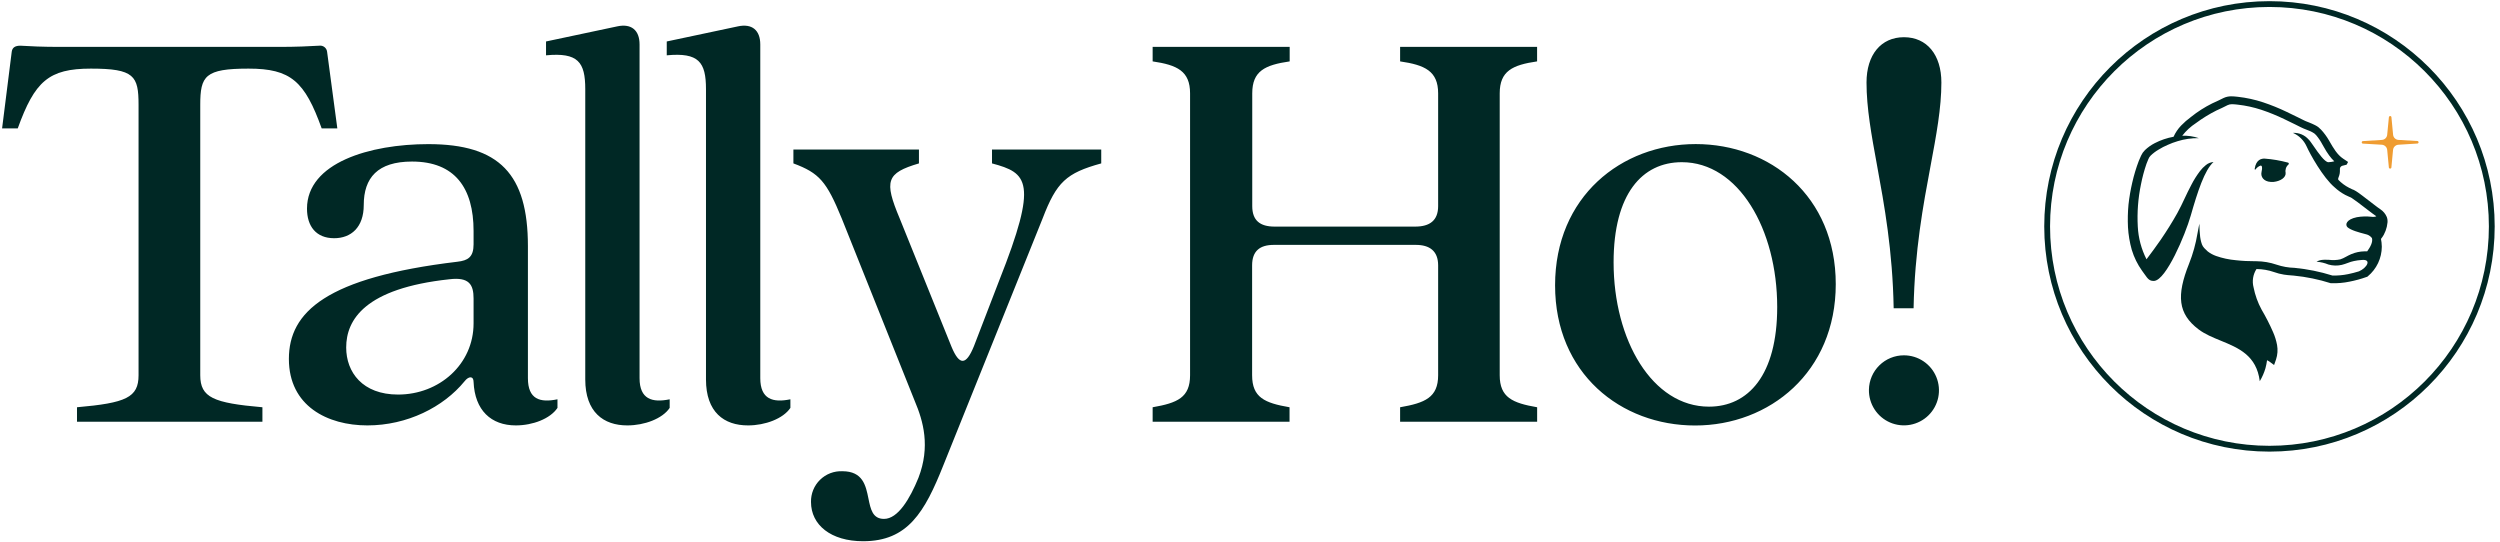
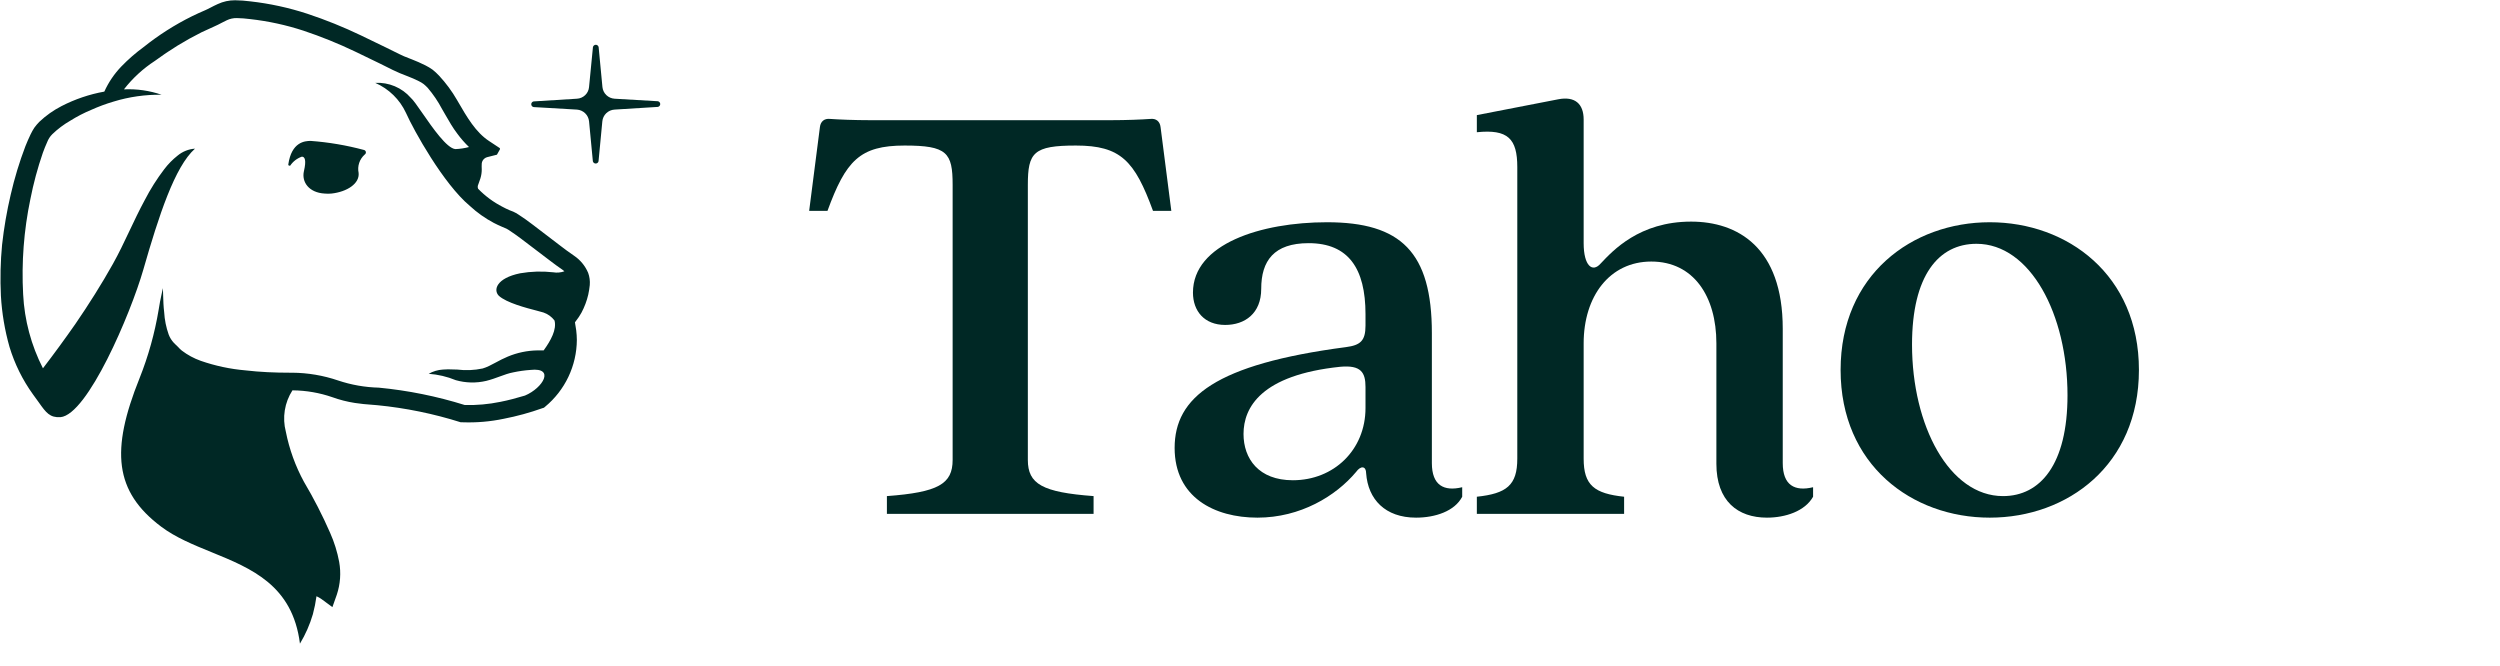
- <svg xmlns="http://www.w3.org/2000/svg" width="277" height="60" viewBox="0 0 277 60" fill="none">
-   <path fill-rule="evenodd" clip-rule="evenodd" d="M64.847 42.044V9.877C64.847 6.869 64.042 5.797 60.5 6.13V4.595L68.389 2.922C69.929 2.589 70.863 3.323 70.863 4.929V41.901C70.863 44.242 72.269 44.642 74.2 44.242V45.195C73.399 46.396 71.392 47.135 69.519 47.135C66.868 47.145 64.847 45.657 64.847 42.044ZM15.352 41.577C15.352 44.051 13.951 44.647 8.531 45.124V46.725H29.076V45.124C23.657 44.652 22.188 44.051 22.188 41.577V11.617C22.188 8.404 22.722 7.603 27.537 7.603C32.227 7.603 33.767 9.01 35.641 14.225H37.376L36.241 5.73C36.229 5.628 36.196 5.53 36.146 5.441C36.095 5.353 36.027 5.275 35.946 5.213C35.864 5.15 35.771 5.105 35.672 5.079C35.573 5.054 35.47 5.048 35.369 5.063C34.358 5.129 32.694 5.196 31.021 5.196H6.543C4.861 5.196 3.206 5.129 2.253 5.063C1.7 5.063 1.366 5.253 1.3 5.73L0.232 14.225H1.967C3.85 9.01 5.39 7.603 10.071 7.603C14.876 7.603 15.352 8.404 15.352 11.617V41.577ZM50.666 29.002C36.155 30.742 32.008 34.555 32.008 39.77C32.008 44.99 36.289 47.135 40.703 47.135C45.117 47.135 49.131 45.109 51.471 42.249C51.938 41.648 52.472 41.648 52.472 42.316C52.606 45.462 54.413 47.135 57.154 47.135C59.027 47.135 60.967 46.396 61.768 45.195V44.242C59.828 44.642 58.493 44.242 58.493 41.901V27.272C58.493 19.306 55.347 15.969 47.458 15.969C40.97 15.969 34.015 18.038 34.015 23.12C34.015 25.06 35.016 26.394 37.023 26.394C38.896 26.394 40.303 25.193 40.303 22.719C40.303 19.706 41.837 17.9 45.651 17.9C50.399 17.9 52.472 20.827 52.472 25.594V27.067C52.472 28.468 51.872 28.869 50.666 29.002ZM52.472 33.082V35.828C52.472 40.376 48.659 43.717 44.106 43.717C40.164 43.717 38.358 41.243 38.358 38.502C38.358 35.423 40.436 31.948 49.798 30.942C51.996 30.675 52.472 31.547 52.472 33.082ZM78.223 9.877V42.044C78.223 45.657 80.216 47.145 82.895 47.135C84.768 47.135 86.77 46.396 87.576 45.195V44.242C85.645 44.642 84.239 44.242 84.239 41.901V4.929C84.239 3.323 83.305 2.589 81.765 2.922L73.876 4.595V6.13C77.418 5.797 78.223 6.869 78.223 9.877ZM89.859 55.62C89.849 55.164 89.933 54.711 90.104 54.288C90.276 53.866 90.533 53.483 90.859 53.164C91.184 52.844 91.572 52.595 91.998 52.431C92.424 52.268 92.879 52.193 93.334 52.212C95.609 52.212 95.932 53.802 96.223 55.237C96.463 56.417 96.681 57.494 97.949 57.494C99.488 57.494 100.809 55.287 101.762 52.946C103.102 49.471 102.296 46.658 101.362 44.452L93.258 24.187C91.585 20.107 90.784 19.173 87.909 18.105V16.565H101.819V18.105C98.206 19.173 97.939 20.04 99.679 24.187L105.433 38.436C106.3 40.509 107.034 40.509 107.907 38.369L110.714 31.076C115.062 20.112 113.856 19.158 109.914 18.105V16.565H122.017V18.105C118.136 19.173 117.069 20.174 115.529 24.187L104.527 51.545C102.453 56.76 100.58 59.968 95.632 59.968C92.066 59.968 89.859 58.166 89.859 55.62ZM166.168 41.577V10.344C166.168 7.87 167.574 7.203 170.31 6.802V5.196H155.132V6.802C157.873 7.203 159.346 7.87 159.346 10.344V22.834C159.346 24.435 158.412 25.107 156.806 25.107H141.223C139.616 25.107 138.749 24.435 138.749 22.834V10.344C138.749 7.87 140.15 7.203 142.896 6.802V5.196H127.713V6.802C130.43 7.203 131.86 7.87 131.86 10.344V41.577C131.86 44.051 130.454 44.647 127.713 45.124V46.725H142.881V45.124C140.136 44.652 138.734 44.051 138.734 41.577V29.407C138.734 27.801 139.602 27.133 141.142 27.133H156.872C158.393 27.133 159.346 27.801 159.346 29.407V41.577C159.346 44.051 157.873 44.647 155.132 45.124V46.725H170.315V45.124C167.598 44.652 166.168 44.051 166.168 41.577ZM172.303 31.614C172.303 21.78 179.658 15.964 187.886 15.964C196.113 15.964 203.402 21.713 203.402 31.481C203.402 41.248 196.051 47.145 187.819 47.145C179.587 47.145 172.303 41.377 172.303 31.614ZM196.914 34.022C196.914 25.393 192.624 17.971 186.346 17.971C181.932 17.971 178.786 21.513 178.786 29.069C178.786 37.697 183.076 45.057 189.354 45.057C193.701 45.057 196.914 41.577 196.914 34.022ZM210.958 4.123C208.417 4.123 206.81 6.064 206.81 9.143C206.81 11.97 207.355 14.941 207.982 18.359C208.778 22.698 209.706 27.758 209.818 34.155H212.025C212.148 27.768 213.094 22.716 213.906 18.381C214.547 14.954 215.105 11.976 215.105 9.143C215.105 6.064 213.498 4.123 210.958 4.123ZM208.235 40.48C207.508 41.194 207.092 42.165 207.077 43.184C207.064 43.954 207.28 44.71 207.699 45.357C208.117 46.004 208.718 46.512 209.426 46.816C210.134 47.12 210.916 47.206 211.673 47.064C212.43 46.922 213.128 46.558 213.677 46.018C214.226 45.478 214.603 44.787 214.758 44.032C214.913 43.278 214.84 42.494 214.548 41.781C214.257 41.068 213.76 40.458 213.12 40.029C212.481 39.599 211.728 39.37 210.958 39.37C209.939 39.367 208.961 39.766 208.235 40.48Z" fill="#002825" />
-   <path fill-rule="evenodd" clip-rule="evenodd" d="M276.412 25.084C276.412 38.866 265.24 50.039 251.457 50.039C237.675 50.039 226.502 38.866 226.502 25.084C226.502 11.301 237.675 0.129 251.457 0.129C265.24 0.129 276.412 11.301 276.412 25.084ZM251.457 49.395C264.884 49.395 275.769 38.51 275.769 25.084C275.769 11.657 264.884 0.772 251.457 0.772C238.031 0.772 227.146 11.657 227.146 25.084C227.146 38.51 238.031 49.395 251.457 49.395Z" fill="#002825" />
-   <path d="M267.861 15.626L265.746 15.502C265.595 15.492 265.453 15.429 265.345 15.324C265.236 15.219 265.169 15.078 265.155 14.928L264.969 12.972C264.963 12.94 264.946 12.91 264.921 12.889C264.895 12.868 264.863 12.856 264.83 12.856C264.797 12.856 264.765 12.868 264.739 12.889C264.714 12.91 264.697 12.94 264.691 12.972L264.501 14.928C264.489 15.079 264.422 15.22 264.313 15.326C264.204 15.431 264.061 15.494 263.91 15.502L261.795 15.634C261.762 15.64 261.733 15.657 261.712 15.683C261.69 15.708 261.679 15.74 261.679 15.773C261.679 15.807 261.69 15.839 261.712 15.864C261.733 15.889 261.762 15.907 261.795 15.912L263.91 16.036C264.06 16.047 264.202 16.11 264.31 16.215C264.418 16.32 264.486 16.46 264.501 16.61L264.687 18.566C264.692 18.598 264.71 18.628 264.735 18.649C264.76 18.67 264.793 18.682 264.826 18.682C264.859 18.682 264.891 18.67 264.916 18.649C264.942 18.628 264.959 18.598 264.965 18.566L265.15 16.61C265.165 16.46 265.232 16.319 265.34 16.214C265.449 16.109 265.591 16.046 265.742 16.036L267.861 15.904C267.893 15.898 267.923 15.881 267.944 15.855C267.965 15.83 267.977 15.798 267.977 15.765C267.977 15.731 267.965 15.699 267.944 15.674C267.923 15.649 267.893 15.631 267.861 15.626Z" fill="#EF9C32" />
-   <path fill-rule="evenodd" clip-rule="evenodd" d="M263.415 22.954L263.764 23.201C264.072 23.409 264.313 23.702 264.457 24.044C264.527 24.236 264.554 24.441 264.536 24.645C264.521 24.803 264.496 24.961 264.461 25.117C264.39 25.424 264.279 25.721 264.13 26C264.052 26.142 263.962 26.278 263.861 26.406L263.812 26.472L263.874 26.865C263.894 27.022 263.904 27.18 263.905 27.337C263.901 27.963 263.76 28.581 263.493 29.147C263.225 29.712 262.837 30.213 262.356 30.613L262.298 30.662L262.228 30.684C261.61 30.905 260.977 31.079 260.334 31.205C259.677 31.343 259.005 31.401 258.334 31.377H258.29H258.237C256.91 30.956 255.543 30.674 254.158 30.538C254.069 30.53 253.98 30.523 253.89 30.516C253.623 30.495 253.347 30.474 253.063 30.428C252.688 30.369 252.32 30.274 251.964 30.145C251.345 29.93 250.695 29.817 250.039 29.81H250.017C249.826 30.107 249.698 30.442 249.643 30.791C249.588 31.141 249.605 31.498 249.695 31.84C249.864 32.698 250.161 33.526 250.578 34.295C251.055 35.104 251.483 35.941 251.858 36.802C252.06 37.259 252.208 37.737 252.299 38.228C252.395 38.764 252.355 39.314 252.184 39.831L251.968 40.444L251.443 40.056C251.364 39.999 251.28 39.951 251.191 39.91C251.151 40.208 251.092 40.503 251.015 40.793C250.867 41.299 250.655 41.784 250.383 42.237C250.024 39.37 248.019 38.549 246.06 37.747C245.182 37.387 244.314 37.032 243.607 36.498C241.32 34.772 241.135 32.754 242.547 29.223C242.979 28.136 243.292 27.007 243.483 25.854C243.523 25.594 243.572 25.338 243.629 25.082C243.634 25.046 243.641 25.01 243.651 24.976L243.691 24.795C243.696 24.911 243.699 25.027 243.703 25.142C243.71 25.421 243.718 25.698 243.753 25.973C243.774 26.348 243.848 26.718 243.973 27.073C244.03 27.223 244.116 27.361 244.225 27.479C244.256 27.515 244.291 27.547 244.331 27.584C244.359 27.61 244.389 27.639 244.424 27.673C244.482 27.74 244.545 27.802 244.614 27.858C244.894 28.073 245.207 28.243 245.541 28.362C246.245 28.608 246.978 28.765 247.721 28.83C248.437 28.913 249.165 28.944 249.898 28.944H250.008C250.768 28.95 251.523 29.078 252.242 29.324C252.884 29.541 253.555 29.66 254.233 29.677C255.658 29.814 257.065 30.1 258.431 30.529C259.013 30.545 259.596 30.493 260.166 30.375C260.572 30.295 260.974 30.185 261.371 30.066C262.259 29.69 262.846 28.675 261.645 28.808C261.361 28.827 261.08 28.867 260.802 28.927C260.585 28.966 260.37 29.045 260.141 29.13C259.936 29.206 259.719 29.286 259.477 29.346C258.988 29.461 258.477 29.449 257.994 29.311C257.572 29.136 257.125 29.03 256.67 28.997C256.882 28.876 257.119 28.805 257.363 28.79C257.538 28.772 257.695 28.778 257.847 28.784C257.92 28.787 257.993 28.79 258.065 28.79C258.478 28.842 258.898 28.824 259.305 28.737C259.511 28.678 259.721 28.565 259.948 28.443C260.129 28.345 260.322 28.241 260.532 28.154C260.993 27.96 261.486 27.857 261.985 27.849H262.285C262.634 27.364 262.93 26.825 262.815 26.384C262.679 26.202 262.491 26.065 262.276 25.991C262.219 25.971 262.108 25.942 261.964 25.905C261.438 25.768 260.473 25.516 260.095 25.17C259.813 24.883 259.981 24.305 261.137 24.066C261.669 23.974 262.212 23.957 262.749 24.018C262.932 24.05 263.121 24.033 263.296 23.969L263.23 23.912L262.894 23.673L262.554 23.417L261.23 22.406C261.014 22.243 260.784 22.075 260.572 21.938L260.466 21.877L260.259 21.788C260.122 21.731 259.985 21.665 259.848 21.594C259.425 21.369 259.034 21.09 258.683 20.764C257.389 19.678 255.941 17.056 255.562 16.2C255.259 15.541 254.725 15.016 254.061 14.725C254.387 14.707 254.712 14.763 255.013 14.89C255.314 15.017 255.581 15.211 255.796 15.458C255.907 15.55 256.114 15.85 256.365 16.213C256.871 16.946 257.553 17.933 257.972 17.974C258.197 17.966 258.421 17.932 258.639 17.873C258.43 17.672 258.239 17.453 258.069 17.219C257.842 16.92 257.667 16.611 257.497 16.312C257.439 16.21 257.382 16.109 257.323 16.01C257.128 15.637 256.893 15.288 256.621 14.968C256.559 14.902 256.492 14.84 256.422 14.782C256.349 14.728 256.271 14.681 256.189 14.641C256.008 14.548 255.822 14.469 255.593 14.381C255.363 14.292 255.16 14.213 254.922 14.094L254.304 13.785L253.067 13.184C252.252 12.793 251.413 12.452 250.556 12.165C249.706 11.885 248.831 11.694 247.942 11.595C247.731 11.567 247.519 11.551 247.306 11.546C247.135 11.542 246.966 11.578 246.812 11.652C246.731 11.688 246.647 11.732 246.557 11.78C246.446 11.839 246.326 11.903 246.19 11.961L245.576 12.244C244.778 12.646 244.016 13.115 243.298 13.648C242.72 14.025 242.21 14.497 241.788 15.043C242.413 15.014 243.038 15.104 243.629 15.308C242.833 15.295 242.041 15.409 241.281 15.643C240.908 15.754 240.544 15.889 240.19 16.049C239.836 16.198 239.495 16.375 239.17 16.579C238.85 16.764 238.553 16.988 238.287 17.246C238.179 17.355 238.095 17.486 238.04 17.63C237.965 17.793 237.895 17.974 237.828 18.155C237.573 18.898 237.37 19.658 237.219 20.429C236.9 21.964 236.781 23.534 236.866 25.099C236.929 26.363 237.258 27.6 237.833 28.728C238.376 28.017 238.905 27.289 239.418 26.552C240.071 25.594 240.693 24.605 241.25 23.607C241.54 23.086 241.797 22.541 242.056 21.99C242.294 21.486 242.534 20.977 242.804 20.477C243.077 19.942 243.398 19.433 243.761 18.954C243.949 18.707 244.167 18.485 244.41 18.292C244.65 18.092 244.947 17.973 245.258 17.952C244.269 18.839 243.497 21.223 242.733 23.894C242.11 26.062 240.014 31.006 238.689 31.125C238.173 31.156 237.987 30.909 237.634 30.406L237.347 30.008C236.839 29.3 236.451 28.512 236.199 27.677C235.969 26.859 235.828 26.018 235.78 25.17C235.739 24.335 235.759 23.499 235.837 22.667C235.928 21.843 236.068 21.024 236.257 20.217C236.441 19.406 236.682 18.61 236.976 17.833C237.056 17.639 237.135 17.444 237.232 17.246C237.286 17.134 237.346 17.027 237.413 16.924C237.488 16.82 237.57 16.722 237.661 16.632C237.983 16.326 238.347 16.067 238.742 15.864C239.399 15.524 240.103 15.284 240.83 15.153C241.035 14.698 241.315 14.282 241.66 13.921C241.997 13.571 242.363 13.251 242.755 12.964C243.483 12.379 244.272 11.874 245.108 11.458C245.311 11.357 245.576 11.238 245.752 11.162C245.839 11.126 245.929 11.078 246.028 11.027C246.132 10.973 246.244 10.914 246.371 10.858C246.636 10.734 246.925 10.67 247.218 10.672C247.465 10.675 247.711 10.693 247.955 10.725C248.904 10.832 249.839 11.036 250.745 11.335C251.638 11.632 252.511 11.986 253.359 12.394L254.613 13.003L255.235 13.312C255.373 13.387 255.549 13.455 255.736 13.528C255.77 13.541 255.805 13.555 255.84 13.568C256.065 13.657 256.277 13.749 256.506 13.864C256.631 13.927 256.751 13.999 256.864 14.081C256.974 14.169 257.077 14.264 257.173 14.367C257.512 14.733 257.808 15.136 258.056 15.568L258.086 15.62C258.542 16.413 258.966 17.149 259.623 17.581L260.148 17.93V17.987L260.003 18.248L259.517 18.371C259.425 18.4 259.347 18.463 259.301 18.548C259.278 18.59 259.264 18.637 259.261 18.685C259.256 18.78 259.256 18.876 259.261 18.972C259.262 19.122 259.239 19.27 259.195 19.413C259.172 19.493 259.146 19.56 259.124 19.617C259.108 19.659 259.094 19.695 259.084 19.727C259.071 19.757 259.065 19.79 259.065 19.824C259.065 19.857 259.071 19.89 259.084 19.921C259.429 20.278 259.83 20.577 260.272 20.804C260.382 20.866 260.497 20.919 260.616 20.972L260.797 21.042C260.888 21.083 260.975 21.132 261.058 21.188C261.293 21.337 261.487 21.483 261.688 21.634C261.713 21.653 261.738 21.672 261.764 21.691L263.089 22.706L263.415 22.954ZM251.924 20.155C251.811 20.166 251.697 20.166 251.584 20.155C250.825 20.111 250.454 19.59 250.578 19.056C250.701 18.521 250.626 18.345 250.476 18.345C250.243 18.426 250.043 18.581 249.907 18.786H249.876C249.868 18.788 249.859 18.787 249.852 18.785C249.844 18.783 249.837 18.779 249.831 18.773C249.825 18.767 249.82 18.761 249.817 18.753C249.814 18.745 249.813 18.737 249.814 18.729C249.973 17.621 250.622 17.572 250.909 17.572C251.785 17.637 252.652 17.785 253.5 18.014C253.525 18.018 253.547 18.029 253.566 18.046C253.584 18.063 253.596 18.085 253.601 18.11C253.607 18.134 253.604 18.16 253.595 18.183C253.586 18.206 253.569 18.225 253.549 18.239C253.423 18.35 253.329 18.492 253.276 18.651C253.223 18.81 253.214 18.98 253.248 19.144C253.301 19.665 252.683 20.071 251.924 20.155Z" fill="#002825" />
+ <svg xmlns="http://www.w3.org/2000/svg" width="1022" height="272" viewBox="0 0 1022 272" fill="none">
+   <path d="M362.566 210.059H447.054V202.804C426.126 201.249 420.183 197.88 420.183 188.032V75.565C420.183 62.349 422.509 59.498 439.82 59.498C458.164 59.498 463.849 65.718 471.341 86.19H478.834L474.442 51.983C474.183 49.651 472.633 48.355 470.308 48.614C466.691 48.873 460.49 49.133 454.289 49.133H355.59C349.389 49.133 342.929 48.873 339.312 48.614C336.987 48.355 335.437 49.651 335.178 51.983L330.786 86.19H338.279C345.772 65.718 351.456 59.498 369.8 59.498C387.111 59.498 389.437 62.349 389.437 75.565V188.032C389.437 197.88 383.494 201.249 362.566 202.804V210.059Z" fill="#002825" />
+   <path d="M514.036 211.614C531.605 211.614 546.074 202.803 554.342 192.956C556.409 190.106 558.476 190.624 558.476 193.474C559.251 204.099 566.227 211.614 578.888 211.614C586.639 211.614 594.648 209.023 597.749 203.063V199.176C590.256 200.99 585.347 198.398 585.347 189.328V136.204C585.347 103.034 572.687 90.854 542.457 90.854C515.586 90.854 487.681 99.665 487.681 119.619C487.681 127.134 492.332 132.835 500.859 132.835C508.868 132.835 515.586 128.171 515.586 118.064C515.586 106.662 520.753 99.406 534.964 99.406C551.241 99.406 558.218 109.772 558.218 128.43V133.094C558.218 139.314 556.151 141.128 550.208 141.905C496.983 148.902 480.189 162.377 480.189 183.109C480.189 203.322 496.466 211.614 514.036 211.614ZM528.505 196.325C514.552 196.325 508.351 187.514 508.351 177.408C508.351 166.524 515.586 153.307 547.883 149.939C556.409 149.161 558.218 152.271 558.218 158.231V166.783C558.218 183.886 545.299 196.325 528.505 196.325Z" fill="#002825" />
+   <path d="M722.327 211.614C729.82 211.614 737.83 209.023 741.189 203.063V199.176C733.696 200.99 728.787 198.398 728.787 189.328V134.39C728.787 100.961 710.184 90.595 691.323 90.595C670.136 90.595 659.284 102.516 654.375 107.699C651.016 111.586 647.399 108.735 647.399 99.406V48.873C647.399 42.395 643.782 39.285 637.064 40.581L603.734 47.059V54.056C616.394 52.761 620.27 56.648 620.27 68.309V187.514C620.27 198.398 615.877 201.767 603.734 203.063V210.059H663.935V203.063C651.791 201.767 647.399 198.398 647.399 187.514V140.35C647.399 121.174 657.992 106.921 675.045 106.921C692.356 106.921 701.658 121.174 701.658 140.35V189.587C701.658 204.877 710.442 211.614 722.327 211.614Z" fill="#002825" />
+   <path d="M813.416 211.614C845.196 211.614 874.393 190.106 874.393 151.234C874.393 112.363 845.196 90.854 813.416 90.854C781.636 90.854 752.44 112.363 752.44 151.234C752.44 190.106 781.636 211.614 813.416 211.614ZM818.842 202.804C796.88 202.804 781.636 174.039 781.636 140.869C781.636 112.622 792.488 99.665 807.991 99.665C829.952 99.665 845.196 128.43 845.196 161.6C845.196 189.846 834.086 202.804 818.842 202.804Z" fill="#002825" />
+   <path d="M268.928 41.383L251.226 40.353C249.964 40.272 248.773 39.746 247.866 38.869C246.958 37.993 246.394 36.824 246.274 35.571L244.722 19.276C244.673 19.003 244.529 18.757 244.317 18.58C244.104 18.403 243.835 18.305 243.558 18.305C243.28 18.305 243.011 18.403 242.799 18.58C242.586 18.757 242.442 19.003 242.393 19.276L240.804 35.571C240.699 36.83 240.139 38.007 239.229 38.886C238.318 39.765 237.119 40.286 235.852 40.353L218.15 41.457C217.877 41.506 217.63 41.648 217.452 41.86C217.274 42.072 217.176 42.339 217.176 42.616C217.176 42.892 217.274 43.159 217.452 43.371C217.63 43.583 217.877 43.726 218.15 43.774L235.852 44.804C237.111 44.893 238.298 45.422 239.204 46.297C240.11 47.171 240.677 48.336 240.804 49.586L242.356 65.882C242.405 66.154 242.549 66.4 242.762 66.578C242.974 66.755 243.243 66.852 243.521 66.852C243.798 66.852 244.067 66.755 244.28 66.578C244.492 66.4 244.636 66.154 244.685 65.882L246.237 49.586C246.357 48.334 246.921 47.165 247.829 46.288C248.736 45.412 249.927 44.886 251.189 44.804L268.928 43.701C269.201 43.652 269.448 43.509 269.626 43.297C269.805 43.086 269.902 42.818 269.902 42.542C269.902 42.266 269.805 41.998 269.626 41.786C269.448 41.575 269.201 41.432 268.928 41.383Z" fill="#002825" />
+   <path fill-rule="evenodd" clip-rule="evenodd" d="M231.713 102.447L234.633 104.507C237.211 106.239 239.226 108.68 240.435 111.533C241.018 113.133 241.244 114.84 241.1 116.535C240.969 117.859 240.759 119.173 240.472 120.471C239.873 123.033 238.941 125.506 237.7 127.828C237.044 129.017 236.29 130.149 235.446 131.213L235.04 131.765L235.557 135.038C235.718 136.345 235.804 137.659 235.816 138.974C235.782 144.19 234.604 149.335 232.363 154.05C230.122 158.765 226.874 162.935 222.844 166.269L222.364 166.674L221.772 166.858C216.606 168.702 211.306 170.153 205.918 171.198C200.417 172.351 194.795 172.833 189.177 172.633H188.808H188.364C177.258 169.123 165.813 166.78 154.217 165.644C153.478 165.578 152.729 165.52 151.971 165.461C149.737 165.288 147.425 165.109 145.052 164.724C141.916 164.235 138.834 163.447 135.85 162.37C130.666 160.578 125.224 159.634 119.737 159.574H119.552C117.952 162.056 116.886 164.841 116.422 167.753C115.958 170.666 116.105 173.642 116.854 176.495C118.27 183.644 120.761 190.54 124.246 196.948C128.243 203.688 131.822 210.666 134.963 217.842C136.658 221.645 137.898 225.633 138.658 229.723C139.458 234.185 139.128 238.774 137.698 243.077L135.887 248.19L131.489 244.953C130.827 244.482 130.122 244.076 129.382 243.739C129.045 246.219 128.552 248.677 127.904 251.096C126.665 255.313 124.89 259.356 122.62 263.124C119.608 239.241 102.826 232.398 86.425 225.711C79.081 222.716 71.813 219.752 65.892 215.304C46.749 200.921 45.197 184.11 57.023 154.682C60.633 145.631 63.259 136.222 64.858 126.615C65.19 124.444 65.597 122.311 66.077 120.177C66.117 119.879 66.179 119.584 66.262 119.294L66.594 117.786C66.638 118.754 66.665 119.719 66.692 120.681C66.759 123.008 66.824 125.317 67.112 127.608C67.29 130.733 67.912 133.816 68.96 136.767C69.436 138.02 70.151 139.169 71.066 140.152C71.328 140.456 71.616 140.722 71.952 141.032C72.186 141.247 72.442 141.484 72.729 141.77C73.217 142.326 73.748 142.843 74.318 143.315C76.67 145.107 79.288 146.522 82.079 147.509C87.978 149.56 94.111 150.869 100.335 151.408C106.322 152.107 112.42 152.364 118.554 152.364H119.478C125.842 152.41 132.156 153.478 138.178 155.528C143.554 157.337 149.172 158.329 154.845 158.471C166.776 159.614 178.555 161.994 189.99 165.57C194.865 165.699 199.739 165.267 204.514 164.283C207.914 163.62 211.277 162.701 214.603 161.708C222.031 158.581 226.946 150.12 216.894 151.224C214.521 151.387 212.162 151.719 209.836 152.217C208.02 152.548 206.224 153.207 204.302 153.912C202.587 154.542 200.771 155.209 198.749 155.712C194.652 156.67 190.378 156.569 186.332 155.417C182.8 153.963 179.057 153.082 175.245 152.806C177.02 151.793 179.005 151.201 181.047 151.077C182.515 150.928 183.831 150.98 185.099 151.029C185.715 151.053 186.319 151.077 186.923 151.077C190.385 151.512 193.896 151.363 197.308 150.635C199.03 150.145 200.787 149.202 202.685 148.184C204.208 147.366 205.821 146.5 207.581 145.78C211.433 144.166 215.561 143.304 219.74 143.241H222.253C225.172 139.195 227.648 134.707 226.688 131.029C225.55 129.511 223.978 128.37 222.179 127.755C221.702 127.589 220.772 127.348 219.566 127.035C215.164 125.894 207.084 123.8 203.923 120.913C201.557 118.522 202.962 113.703 212.644 111.717C217.099 110.946 221.64 110.81 226.133 111.312C227.67 111.579 229.25 111.439 230.716 110.907L230.161 110.429L227.353 108.443L224.507 106.309L213.42 97.885C211.61 96.524 209.688 95.126 207.914 93.986L207.027 93.471L205.29 92.736C204.144 92.257 202.999 91.706 201.853 91.117C198.314 89.241 195.035 86.917 192.097 84.201C181.269 75.152 169.147 53.302 165.969 46.165C163.432 40.678 158.962 36.306 153.404 33.879C156.132 33.728 158.859 34.199 161.377 35.257C163.894 36.316 166.135 37.933 167.928 39.985C168.858 40.753 170.596 43.257 172.695 46.281C176.931 52.385 182.638 60.609 186.147 60.953C188.033 60.883 189.905 60.599 191.727 60.107C189.981 58.434 188.386 56.613 186.96 54.663C185.061 52.17 183.592 49.595 182.172 47.106C181.686 46.253 181.205 45.41 180.714 44.584C179.083 41.483 177.112 38.572 174.838 35.902C174.316 35.354 173.761 34.838 173.175 34.357C172.562 33.903 171.906 33.509 171.217 33.18C169.701 32.408 168.149 31.745 166.228 31.01C164.306 30.274 162.606 29.612 160.61 28.619L155.436 26.044L145.089 21.041C138.263 17.778 131.24 14.94 124.061 12.544C116.952 10.216 109.62 8.625 102.183 7.798C100.418 7.565 98.641 7.43 96.861 7.394C95.431 7.356 94.012 7.658 92.722 8.277C92.044 8.573 91.343 8.943 90.591 9.341C89.662 9.832 88.654 10.364 87.511 10.852L82.375 13.206C75.693 16.553 69.313 20.467 63.305 24.904C58.47 28.049 54.198 31.978 50.666 36.528C55.897 36.288 61.126 37.037 66.077 38.735C59.417 38.631 52.781 39.574 46.416 41.531C43.3 42.45 40.25 43.58 37.288 44.915C34.325 46.15 31.47 47.626 28.752 49.329C26.067 50.87 23.585 52.736 21.36 54.883C20.451 55.793 19.746 56.884 19.291 58.084C18.663 59.445 18.071 60.953 17.517 62.461C15.381 68.652 13.677 74.981 12.417 81.406C9.746 94.197 8.752 107.279 9.461 120.324C9.988 130.858 12.746 141.163 17.554 150.562C22.099 144.639 26.534 138.57 30.821 132.427C36.291 124.444 41.501 116.204 46.158 107.891C48.589 103.55 50.739 99.008 52.911 94.417C54.899 90.217 56.906 85.976 59.166 81.81C61.46 77.354 64.143 73.107 67.186 69.119C68.756 67.06 70.581 65.206 72.618 63.602C74.625 61.938 77.108 60.947 79.714 60.769C71.436 68.163 64.968 88.027 58.575 110.282C53.364 128.344 35.81 169.543 24.723 170.536C20.399 170.794 18.847 168.734 15.891 164.54L13.489 161.229C9.232 155.327 5.986 148.764 3.88 141.807C1.949 134.99 0.772 127.984 0.369 120.913C0.03 113.958 0.19 106.988 0.85 100.056C1.612 93.187 2.784 86.37 4.361 79.64C5.905 72.888 7.918 66.251 10.384 59.776C11.05 58.157 11.715 56.539 12.528 54.883C12.973 53.956 13.479 53.059 14.043 52.198C14.666 51.335 15.358 50.523 16.113 49.77C18.809 47.218 21.858 45.063 25.167 43.37C30.663 40.537 36.556 38.54 42.647 37.447C44.359 33.657 46.709 30.187 49.595 27.184C52.414 24.267 55.48 21.596 58.76 19.202C64.855 14.329 71.458 10.124 78.457 6.658C80.157 5.812 82.375 4.819 83.853 4.194C84.576 3.888 85.335 3.494 86.163 3.063C87.028 2.614 87.97 2.125 89.027 1.655C91.247 0.62 93.671 0.092 96.122 0.11C98.186 0.136 100.247 0.283 102.294 0.552C110.233 1.442 118.06 3.143 125.65 5.628C133.124 8.105 140.431 11.054 147.528 14.457L158.023 19.533L163.234 22.108C164.389 22.729 165.86 23.298 167.425 23.903C167.713 24.015 168.004 24.127 168.297 24.241C170.182 24.977 171.956 25.75 173.877 26.706C174.921 27.227 175.922 27.83 176.871 28.509C177.79 29.243 178.654 30.042 179.458 30.899C182.297 33.943 184.777 37.3 186.849 40.905L187.098 41.335C190.919 47.941 194.47 54.079 199.968 57.679L204.366 60.585V61.063L203.147 63.234L199.081 64.264C198.308 64.501 197.659 65.028 197.271 65.735C197.078 66.087 196.964 66.476 196.938 66.875C196.896 67.672 196.896 68.47 196.938 69.266C196.944 70.514 196.757 71.754 196.384 72.945C196.191 73.606 195.973 74.168 195.788 74.645C195.654 74.992 195.537 75.294 195.46 75.557C195.35 75.813 195.293 76.088 195.293 76.366C195.293 76.644 195.35 76.919 195.46 77.175C198.345 80.154 201.704 82.64 205.401 84.532C206.325 85.047 207.286 85.489 208.283 85.93L209.799 86.519C210.559 86.862 211.288 87.267 211.979 87.733C213.949 88.974 215.568 90.187 217.253 91.448C217.464 91.607 217.677 91.766 217.892 91.926L228.979 100.387L231.713 102.447ZM135.518 79.125C134.572 79.216 133.619 79.216 132.672 79.125C126.316 78.757 123.212 74.416 124.246 69.965C125.281 65.514 124.653 64.043 123.396 64.043C121.448 64.721 119.774 66.012 118.629 67.722H118.37C118.303 67.733 118.234 67.729 118.168 67.71C118.103 67.691 118.043 67.656 117.993 67.61C117.942 67.564 117.904 67.507 117.88 67.443C117.855 67.379 117.846 67.311 117.853 67.243C119.183 58.01 124.616 57.605 127.018 57.605C134.349 58.148 141.613 59.38 148.711 61.284C148.917 61.317 149.108 61.411 149.259 61.554C149.41 61.696 149.514 61.881 149.558 62.084C149.602 62.286 149.584 62.498 149.505 62.69C149.426 62.882 149.291 63.046 149.118 63.16C148.065 64.082 147.277 65.267 146.835 66.592C146.394 67.917 146.314 69.335 146.605 70.701C147.048 75.042 141.874 78.426 135.518 79.125Z" fill="#002825" />
</svg>
